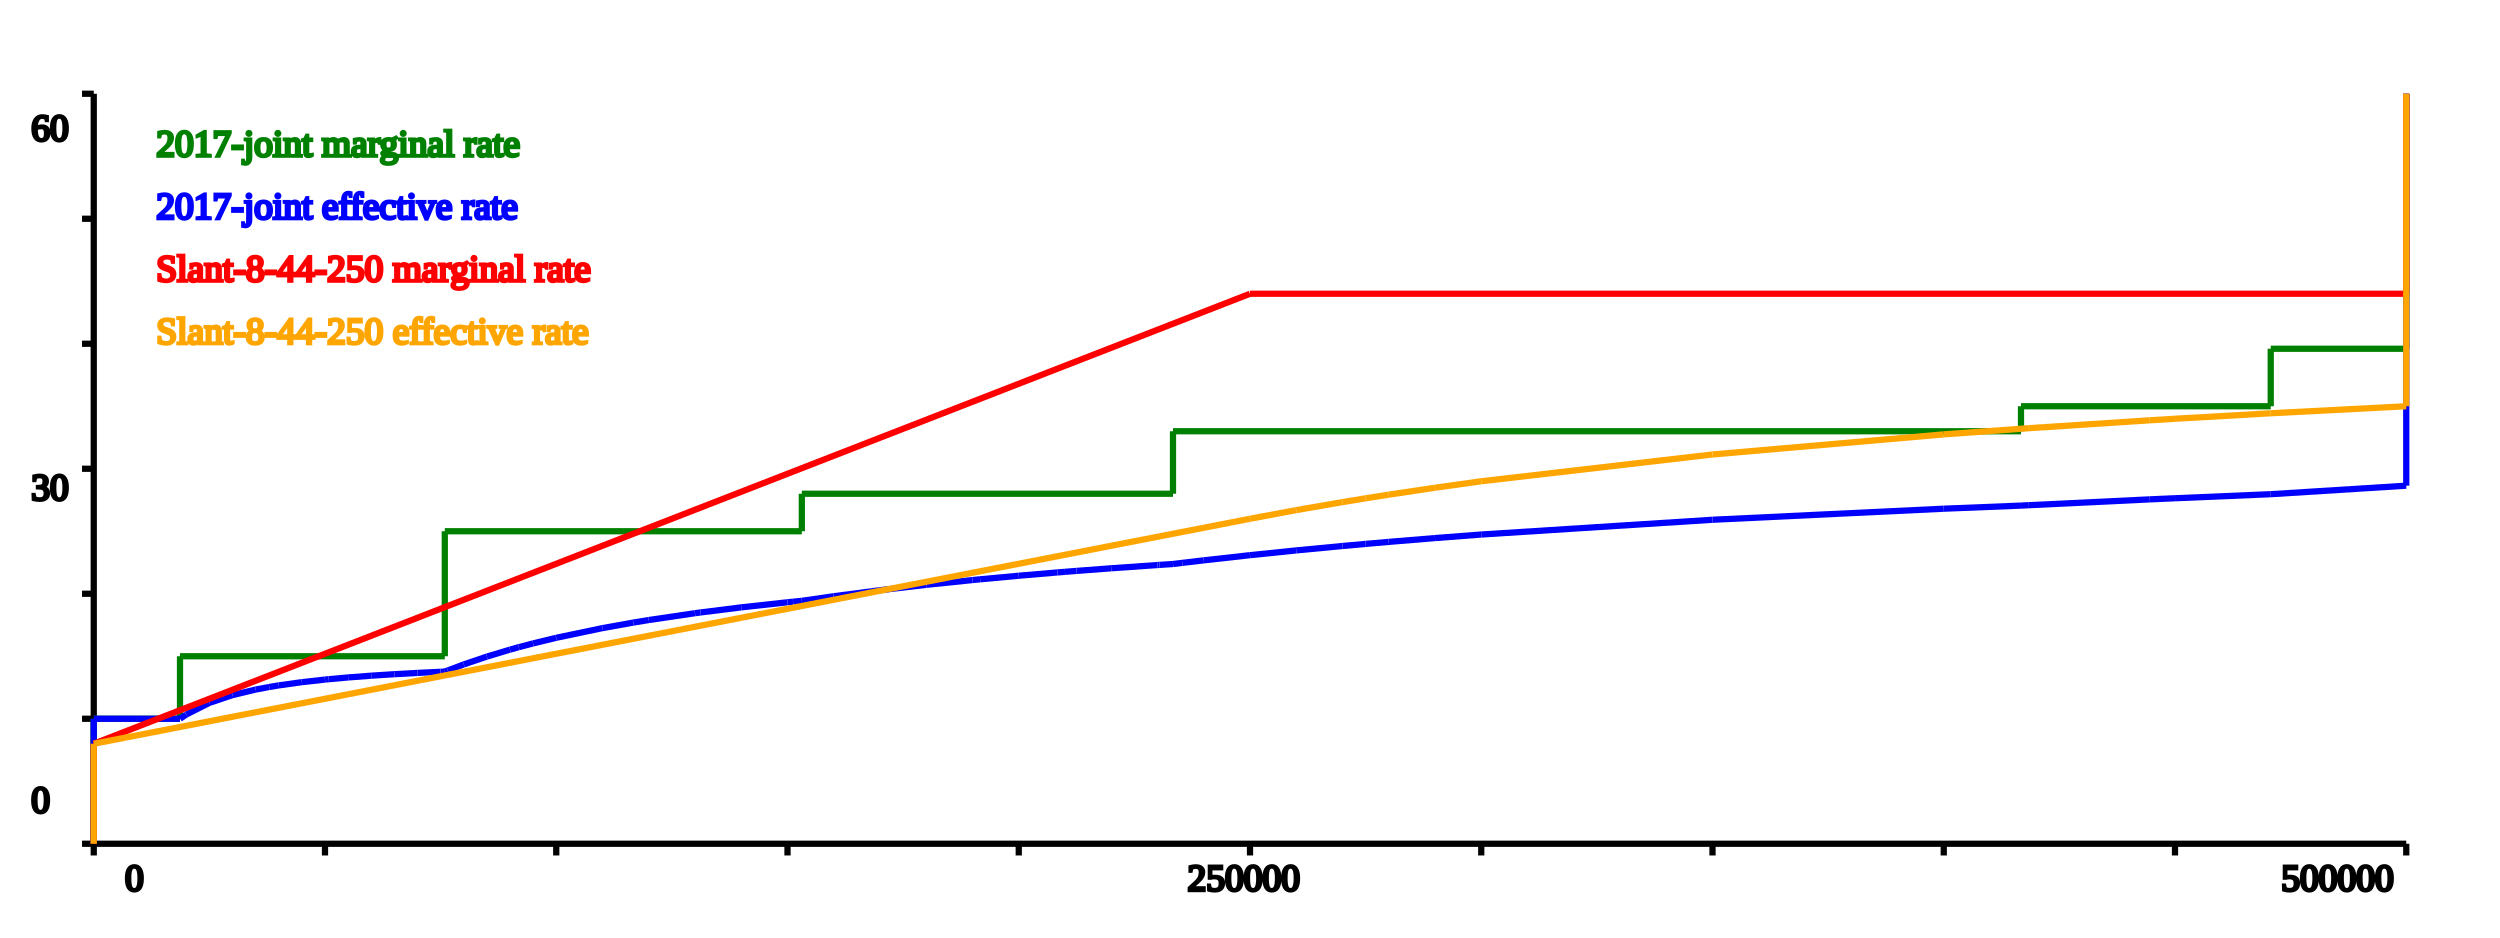
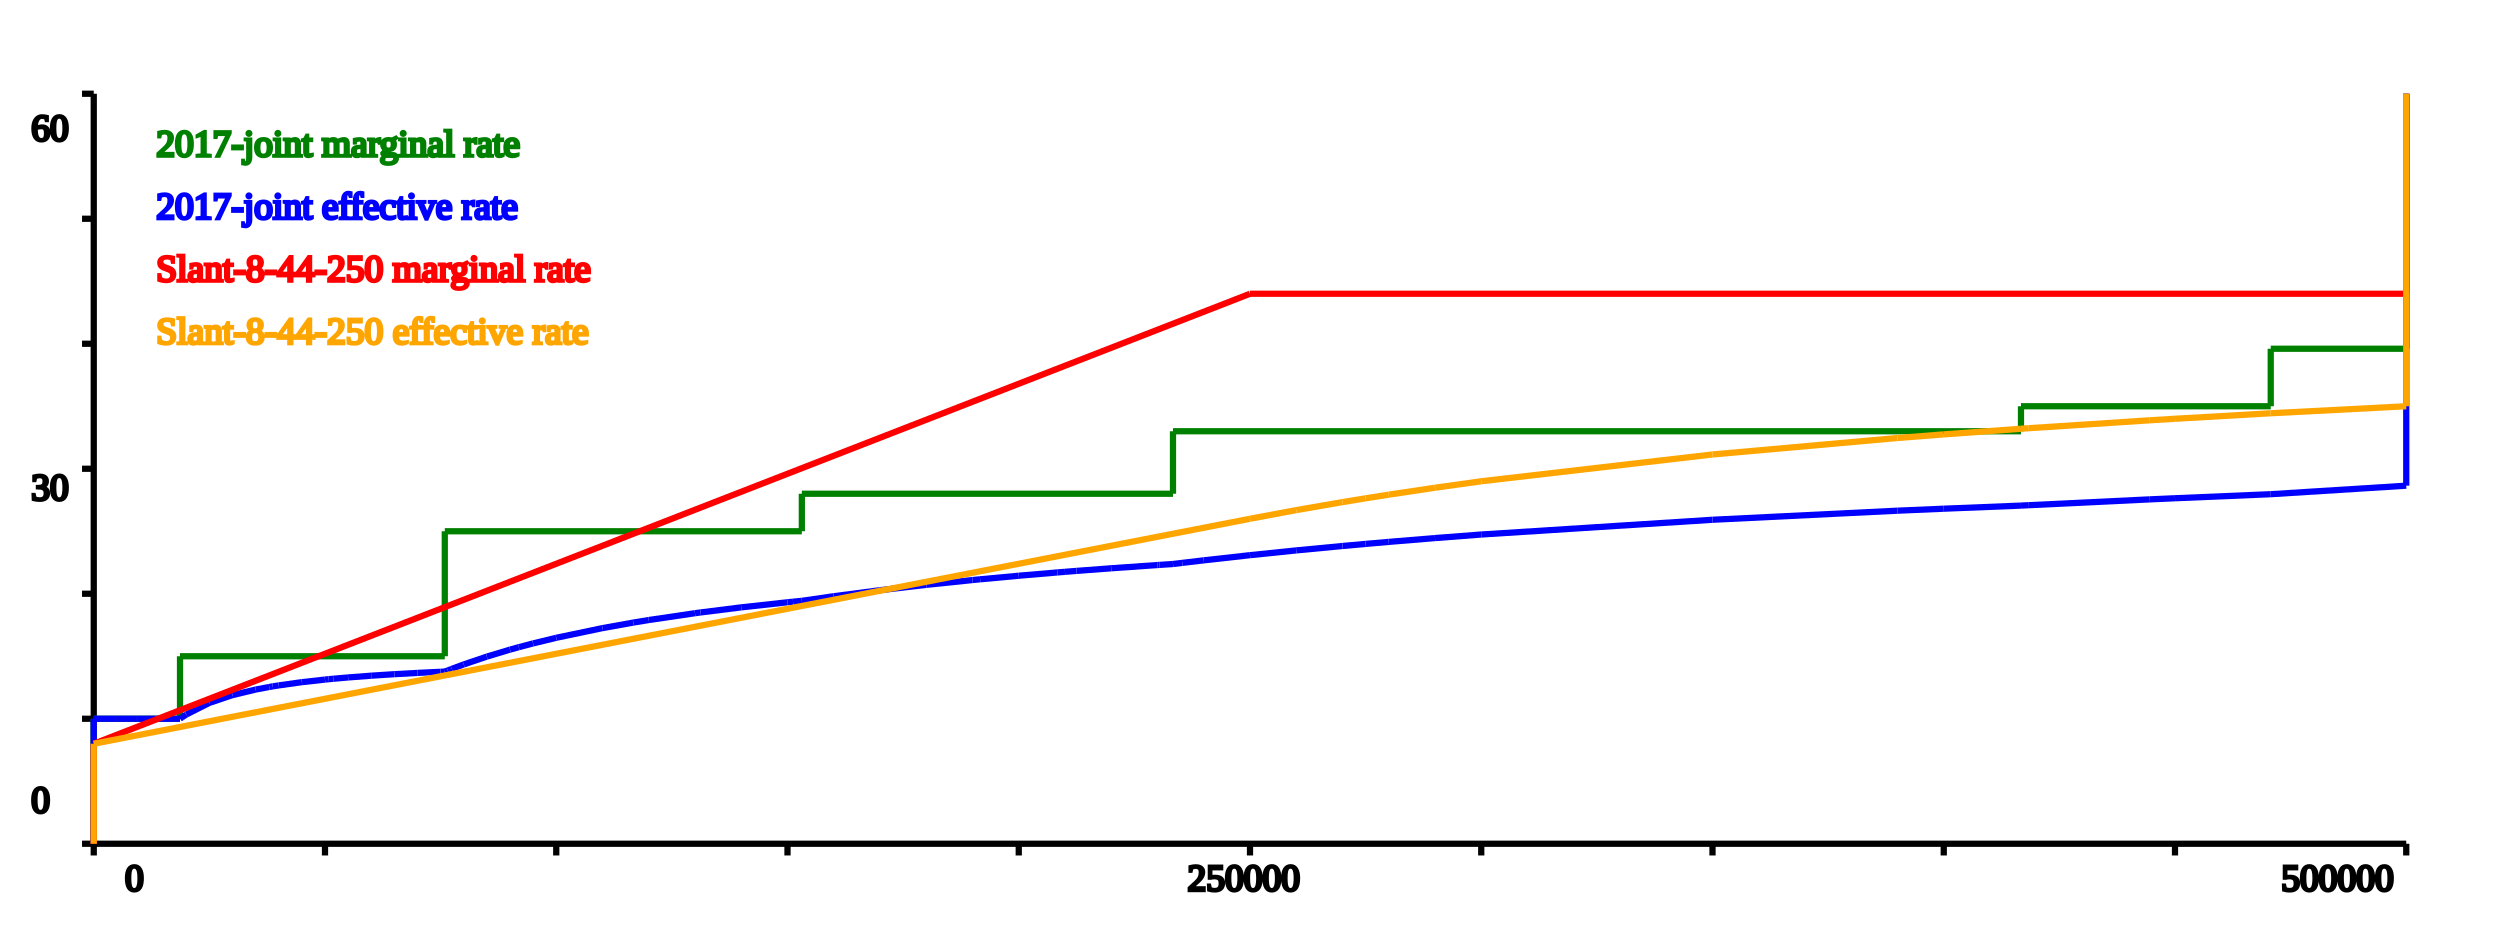
<svg xmlns="http://www.w3.org/2000/svg" height="300" width="800">
-   <g id="n8023370">
-     <g id="axis1443275" />
-     <g id="axisn8087850">
+   <g id="n4437531">
+     <g id="axis5168431" />
+     <g id="axisn7053192">
      <line style="stroke: black; stroke-width: 2" x1="30" x2="770" y1="270" y2="270" />
      <line style="stroke: black; stroke-width: 2" x1="30" x2="30" y1="30" y2="270" />
      <line style="stroke: black; stroke-width: 2" x1="30" x2="30" y1="270" y2="273.75" />
      <text transform="rotate(90,30,277.5)" x="30" y="277.5" />
      <text transform="rotate(90,29.99926,277.5)" x="29.999" y="277.5" />
      <line style="stroke: black; stroke-width: 2" x1="104" x2="104" y1="270" y2="273.75" />
      <text transform="rotate(90,104,277.5)" x="104" y="277.5" />
      <text transform="rotate(90,103.9993,277.5)" x="103.999" y="277.5" />
      <line style="stroke: black; stroke-width: 2" x1="178" x2="178" y1="270" y2="273.75" />
      <text transform="rotate(90,178,277.5)" x="178" y="277.5" />
      <text transform="rotate(90,177.9993,277.5)" x="177.999" y="277.5" />
      <line style="stroke: black; stroke-width: 2" x1="252" x2="252" y1="270" y2="273.75" />
      <text transform="rotate(90,252,277.5)" x="252" y="277.5" />
      <text transform="rotate(90,251.9993,277.5)" x="251.999" y="277.5" />
      <line style="stroke: black; stroke-width: 2" x1="326" x2="326" y1="270" y2="273.75" />
      <text transform="rotate(90,326,277.5)" x="326" y="277.5" />
      <text transform="rotate(90,325.9993,277.5)" x="325.999" y="277.5" />
      <line style="stroke: black; stroke-width: 2" x1="400" x2="400" y1="270" y2="273.75" />
      <text transform="rotate(90,400,277.5)" x="400" y="277.5" />
      <text transform="rotate(90,399.9993,277.5)" x="399.999" y="277.5" />
      <line style="stroke: black; stroke-width: 2" x1="474" x2="474" y1="270" y2="273.75" />
      <text transform="rotate(90,474,277.5)" x="474" y="277.5" />
      <text transform="rotate(90,473.9993,277.5)" x="473.999" y="277.5" />
      <line style="stroke: black; stroke-width: 2" x1="548" x2="548" y1="270" y2="273.75" />
      <text transform="rotate(90,548,277.5)" x="548" y="277.5" />
      <text transform="rotate(90,547.9993,277.5)" x="547.999" y="277.5" />
      <line style="stroke: black; stroke-width: 2" x1="622" x2="622" y1="270" y2="273.75" />
      <text transform="rotate(90,622,277.5)" x="622" y="277.5" />
      <text transform="rotate(90,621.9993,277.5)" x="621.999" y="277.5" />
      <line style="stroke: black; stroke-width: 2" x1="696" x2="696" y1="270" y2="273.75" />
      <text transform="rotate(90,696,277.5)" x="696" y="277.5" />
      <text transform="rotate(90,695.9993,277.5)" x="695.999" y="277.5" />
      <line style="stroke: black; stroke-width: 2" x1="770" x2="770" y1="270" y2="273.75" />
      <text transform="rotate(90,770,277.5)" x="770" y="277.5" />
      <text transform="rotate(90,769.9993,277.5)" x="769.999" y="277.5" />
      <line style="stroke: black; stroke-width: 2" x1="30" x2="26.25" y1="270" y2="270" />
      <text x="0" y="270" />
      <text x="29.999" y="270" />
      <line style="stroke: black; stroke-width: 2" x1="30" x2="26.25" y1="230" y2="230" />
      <text x="0" y="230" />
      <text x="30.014" y="230" />
      <line style="stroke: black; stroke-width: 2" x1="30" x2="26.25" y1="190" y2="190" />
      <text x="0" y="190" />
      <text x="30.029" y="190" />
      <line style="stroke: black; stroke-width: 2" x1="30" x2="26.25" y1="150" y2="150" />
      <text x="0" y="150" />
      <text x="30.044" y="150" />
      <line style="stroke: black; stroke-width: 2" x1="30" x2="26.25" y1="110" y2="110" />
      <text x="0" y="110" />
      <text x="30.058" y="110" />
      <line style="stroke: black; stroke-width: 2" x1="30" x2="26.25" y1="70" y2="70" />
      <text x="0" y="70" />
      <text x="30.073" y="70" />
      <line style="stroke: black; stroke-width: 2" x1="30" x2="26.25" y1="30" y2="30" />
      <text x="0" y="30" />
      <text x="30.088" y="30" />
    </g>
  </g>
  <text fill="black" stroke="black" x="40" y="285">0</text>
  <text fill="black" stroke="black" x="380" y="285">250000</text>
  <text fill="black" stroke="black" x="730" y="285">500000</text>
  <text fill="black" stroke="black" x="10" y="260">0</text>
  <text fill="black" stroke="black" x="10" y="160">30</text>
  <text fill="black" stroke="black" x="10" y="45">60</text>
-   <g id="n9820599">
-     <g id="line3888883" />
-     <g id="linen2735371">
+   <g id="n8491772">
+     <g id="line9410443" />
+     <g id="linen5469038">
      <line style="fill: green; stroke: green; stroke-width: 2" x1="30" x2="30" y1="270" y2="230" />
      <line style="fill: green; stroke: green; stroke-width: 2" x1="30" x2="57.602" y1="230" y2="230" />
      <line style="fill: green; stroke: green; stroke-width: 2" x1="57.602" x2="57.602" y1="230" y2="210" />
      <line style="fill: green; stroke: green; stroke-width: 2" x1="57.602" x2="142.332" y1="210" y2="210" />
      <line style="fill: green; stroke: green; stroke-width: 2" x1="142.332" x2="142.332" y1="210" y2="170" />
      <line style="fill: green; stroke: green; stroke-width: 2" x1="142.332" x2="256.588" y1="170" y2="170" />
      <line style="fill: green; stroke: green; stroke-width: 2" x1="256.588" x2="256.588" y1="170" y2="158" />
      <line style="fill: green; stroke: green; stroke-width: 2" x1="256.588" x2="375.358" y1="158" y2="158" />
      <line style="fill: green; stroke: green; stroke-width: 2" x1="375.358" x2="375.358" y1="158" y2="138" />
      <line style="fill: green; stroke: green; stroke-width: 2" x1="375.358" x2="646.716" y1="138" y2="138" />
      <line style="fill: green; stroke: green; stroke-width: 2" x1="646.716" x2="646.716" y1="138" y2="130" />
      <line style="fill: green; stroke: green; stroke-width: 2" x1="646.716" x2="726.636" y1="130" y2="130" />
      <line style="fill: green; stroke: green; stroke-width: 2" x1="726.636" x2="726.636" y1="130" y2="111.6" />
      <line style="fill: green; stroke: green; stroke-width: 2" x1="726.636" x2="770" y1="111.6" y2="111.6" />
      <line style="fill: green; stroke: green; stroke-width: 2" x1="770" x2="770" y1="111.6" y2="30" />
    </g>
  </g>
  <text fill="green" stroke="green" x="50" y="50">2017-joint marginal rate</text>
-   <g id="n2611052">
-     <g id="line3623893" />
-     <g id="linen4317023">
+   <g id="n5026488">
+     <g id="line5089561" />
+     <g id="linen6747353">
      <line style="fill: blue; stroke: blue; stroke-width: 2" x1="30" x2="30" y1="270" y2="230" />
      <line style="fill: blue; stroke: blue; stroke-width: 2" x1="30" x2="37.4" y1="230" y2="230" />
      <line style="fill: blue; stroke: blue; stroke-width: 2" x1="37.4" x2="43.801" y1="230" y2="230" />
-       <line style="fill: blue; stroke: blue; stroke-width: 2" x1="43.801" x2="44.8" y1="230" y2="230" />
+       <line style="fill: blue; stroke: blue; stroke-width: 2" x1="43.801" x2="44.097" y1="230" y2="230" />
+       <line style="fill: blue; stroke: blue; stroke-width: 2" x1="44.097" x2="44.8" y1="230" y2="230" />
      <line style="fill: blue; stroke: blue; stroke-width: 2" x1="44.8" x2="49.758" y1="230" y2="230" />
-       <line style="fill: blue; stroke: blue; stroke-width: 2" x1="49.758" x2="52.2" y1="230" y2="230" />
+       <line style="fill: blue; stroke: blue; stroke-width: 2" x1="49.758" x2="50.128" y1="230" y2="230" />
+       <line style="fill: blue; stroke: blue; stroke-width: 2" x1="50.128" x2="52.2" y1="230" y2="230" />
      <line style="fill: blue; stroke: blue; stroke-width: 2" x1="52.2" x2="57.306" y1="230" y2="230" />
      <line style="fill: blue; stroke: blue; stroke-width: 2" x1="57.306" x2="57.602" y1="230" y2="230" />
-       <line style="fill: blue; stroke: blue; stroke-width: 2" x1="57.602" x2="59.6" y1="230" y2="228.65" />
+       <line style="fill: blue; stroke: blue; stroke-width: 2" x1="57.602" x2="58.194" y1="230" y2="229.58" />
+       <line style="fill: blue; stroke: blue; stroke-width: 2" x1="58.194" x2="59.6" y1="229.58" y2="228.65" />
      <line style="fill: blue; stroke: blue; stroke-width: 2" x1="59.6" x2="67" y1="228.65" y2="224.92" />
      <line style="fill: blue; stroke: blue; stroke-width: 2" x1="67" x2="74.4" y1="224.92" y2="222.433" />
      <line style="fill: blue; stroke: blue; stroke-width: 2" x1="74.4" x2="81.8" y1="222.433" y2="220.657" />
      <line style="fill: blue; stroke: blue; stroke-width: 2" x1="81.8" x2="86.166" y1="220.657" y2="219.829" />
-       <line style="fill: blue; stroke: blue; stroke-width: 2" x1="86.166" x2="89.2" y1="219.829" y2="219.325" />
+       <line style="fill: blue; stroke: blue; stroke-width: 2" x1="86.166" x2="87.276" y1="219.829" y2="219.638" />
+       <line style="fill: blue; stroke: blue; stroke-width: 2" x1="87.276" x2="89.2" y1="219.638" y2="219.325" />
      <line style="fill: blue; stroke: blue; stroke-width: 2" x1="89.2" x2="96.6" y1="219.325" y2="218.289" />
      <line style="fill: blue; stroke: blue; stroke-width: 2" x1="96.6" x2="104" y1="218.289" y2="217.46" />
      <line style="fill: blue; stroke: blue; stroke-width: 2" x1="104" x2="105.184" y1="217.46" y2="217.343" />
-       <line style="fill: blue; stroke: blue; stroke-width: 2" x1="105.184" x2="111.4" y1="217.343" y2="216.782" />
+       <line style="fill: blue; stroke: blue; stroke-width: 2" x1="105.184" x2="106.664" y1="217.343" y2="217.201" />
+       <line style="fill: blue; stroke: blue; stroke-width: 2" x1="106.664" x2="111.4" y1="217.201" y2="216.782" />
      <line style="fill: blue; stroke: blue; stroke-width: 2" x1="111.4" x2="118.8" y1="216.782" y2="216.217" />
      <line style="fill: blue; stroke: blue; stroke-width: 2" x1="118.8" x2="126.2" y1="216.217" y2="215.738" />
      <line style="fill: blue; stroke: blue; stroke-width: 2" x1="126.2" x2="133.6" y1="215.738" y2="215.329" />
      <line style="fill: blue; stroke: blue; stroke-width: 2" x1="133.6" x2="140.852" y1="215.329" y2="214.98" />
      <line style="fill: blue; stroke: blue; stroke-width: 2" x1="140.852" x2="141" y1="214.98" y2="214.973" />
      <line style="fill: blue; stroke: blue; stroke-width: 2" x1="141" x2="142.332" y1="214.973" y2="214.914" />
      <line style="fill: blue; stroke: blue; stroke-width: 2" x1="142.332" x2="143.294" y1="214.914" y2="214.533" />
-       <line style="fill: blue; stroke: blue; stroke-width: 2" x1="143.294" x2="148.4" y1="214.533" y2="212.613" />
+       <line style="fill: blue; stroke: blue; stroke-width: 2" x1="143.294" x2="144.552" y1="214.533" y2="214.044" />
+       <line style="fill: blue; stroke: blue; stroke-width: 2" x1="144.552" x2="148.4" y1="214.044" y2="212.613" />
      <line style="fill: blue; stroke: blue; stroke-width: 2" x1="148.4" x2="155.8" y1="212.613" y2="210.106" />
      <line style="fill: blue; stroke: blue; stroke-width: 2" x1="155.8" x2="163.2" y1="210.106" y2="207.878" />
      <line style="fill: blue; stroke: blue; stroke-width: 2" x1="163.2" x2="166.012" y1="207.878" y2="207.095" />
      <line style="fill: blue; stroke: blue; stroke-width: 2" x1="166.012" x2="170.6" y1="207.095" y2="205.884" />
      <line style="fill: blue; stroke: blue; stroke-width: 2" x1="170.6" x2="178" y1="205.884" y2="204.09" />
      <line style="fill: blue; stroke: blue; stroke-width: 2" x1="178" x2="192.8" y1="204.09" y2="200.991" />
      <line style="fill: blue; stroke: blue; stroke-width: 2" x1="192.8" x2="202.679" y1="200.991" y2="199.218" />
      <line style="fill: blue; stroke: blue; stroke-width: 2" x1="202.679" x2="207.6" y1="199.218" y2="198.408" />
      <line style="fill: blue; stroke: blue; stroke-width: 2" x1="207.6" x2="222.4" y1="198.408" y2="196.223" />
      <line style="fill: blue; stroke: blue; stroke-width: 2" x1="222.4" x2="224.176" y1="196.223" y2="195.983" />
      <line style="fill: blue; stroke: blue; stroke-width: 2" x1="224.176" x2="237.2" y1="195.983" y2="194.35" />
      <line style="fill: blue; stroke: blue; stroke-width: 2" x1="237.2" x2="252" y1="194.35" y2="192.727" />
      <line style="fill: blue; stroke: blue; stroke-width: 2" x1="252" x2="253.776" y1="192.727" y2="192.546" />
      <line style="fill: blue; stroke: blue; stroke-width: 2" x1="253.776" x2="256.588" y1="192.546" y2="192.266" />
      <line style="fill: blue; stroke: blue; stroke-width: 2" x1="256.588" x2="266.8" y1="192.266" y2="190.789" />
      <line style="fill: blue; stroke: blue; stroke-width: 2" x1="266.8" x2="281.6" y1="190.789" y2="188.86" />
      <line style="fill: blue; stroke: blue; stroke-width: 2" x1="281.6" x2="296.4" y1="188.86" y2="187.146" />
      <line style="fill: blue; stroke: blue; stroke-width: 2" x1="296.4" x2="311.2" y1="187.146" y2="185.612" />
      <line style="fill: blue; stroke: blue; stroke-width: 2" x1="311.2" x2="313.642" y1="185.612" y2="185.374" />
      <line style="fill: blue; stroke: blue; stroke-width: 2" x1="313.642" x2="326" y1="185.374" y2="184.231" />
      <line style="fill: blue; stroke: blue; stroke-width: 2" x1="326" x2="338.358" y1="184.231" y2="183.18" />
      <line style="fill: blue; stroke: blue; stroke-width: 2" x1="338.358" x2="340.8" y1="183.18" y2="182.982" />
      <line style="fill: blue; stroke: blue; stroke-width: 2" x1="340.8" x2="344.5" y1="182.982" y2="182.688" />
      <line style="fill: blue; stroke: blue; stroke-width: 2" x1="344.5" x2="355.6" y1="182.688" y2="181.846" />
      <line style="fill: blue; stroke: blue; stroke-width: 2" x1="355.6" x2="370.4" y1="181.846" y2="180.81" />
      <line style="fill: blue; stroke: blue; stroke-width: 2" x1="370.4" x2="371.066" y1="180.81" y2="180.765" />
      <line style="fill: blue; stroke: blue; stroke-width: 2" x1="371.066" x2="375.358" y1="180.765" y2="180.482" />
      <line style="fill: blue; stroke: blue; stroke-width: 2" x1="375.358" x2="378.318" y1="180.482" y2="180.121" />
      <line style="fill: blue; stroke: blue; stroke-width: 2" x1="378.318" x2="385.2" y1="180.121" y2="179.305" />
      <line style="fill: blue; stroke: blue; stroke-width: 2" x1="385.2" x2="400" y1="179.305" y2="177.653" />
      <line style="fill: blue; stroke: blue; stroke-width: 2" x1="400" x2="414.8" y1="177.653" y2="176.128" />
      <line style="fill: blue; stroke: blue; stroke-width: 2" x1="414.8" x2="429.6" y1="176.128" y2="174.716" />
      <line style="fill: blue; stroke: blue; stroke-width: 2" x1="429.6" x2="437" y1="174.716" y2="174.048" />
      <line style="fill: blue; stroke: blue; stroke-width: 2" x1="437" x2="444.4" y1="174.048" y2="173.404" />
      <line style="fill: blue; stroke: blue; stroke-width: 2" x1="444.4" x2="459.2" y1="173.404" y2="172.183" />
      <line style="fill: blue; stroke: blue; stroke-width: 2" x1="459.2" x2="474" y1="172.183" y2="171.044" />
      <line style="fill: blue; stroke: blue; stroke-width: 2" x1="474" x2="548" y1="171.044" y2="166.323" />
-       <line style="fill: blue; stroke: blue; stroke-width: 2" x1="548" x2="622" y1="166.323" y2="162.783" />
+       <line style="fill: blue; stroke: blue; stroke-width: 2" x1="548" x2="607.2" y1="166.323" y2="163.418" />
+       <line style="fill: blue; stroke: blue; stroke-width: 2" x1="607.2" x2="622" y1="163.418" y2="162.783" />
      <line style="fill: blue; stroke: blue; stroke-width: 2" x1="622" x2="646.716" y1="162.783" y2="161.79" />
      <line style="fill: blue; stroke: blue; stroke-width: 2" x1="646.716" x2="649.232" y1="161.79" y2="161.661" />
      <line style="fill: blue; stroke: blue; stroke-width: 2" x1="649.232" x2="687.934" y1="161.661" y2="159.798" />
      <line style="fill: blue; stroke: blue; stroke-width: 2" x1="687.934" x2="696" y1="159.798" y2="159.437" />
      <line style="fill: blue; stroke: blue; stroke-width: 2" x1="696" x2="726.636" y1="159.437" y2="158.143" />
      <line style="fill: blue; stroke: blue; stroke-width: 2" x1="726.636" x2="770" y1="158.143" y2="155.415" />
      <line style="fill: blue; stroke: blue; stroke-width: 2" x1="770" x2="770" y1="155.415" y2="30" />
    </g>
  </g>
  <text fill="blue" stroke="blue" x="50" y="70">2017-joint effective rate</text>
-   <g id="n4550550">
-     <g id="line1958908" />
-     <g id="linen2624933">
+   <g id="n6698214">
+     <g id="line8287348" />
+     <g id="linen6719586">
      <line style="fill: red; stroke: red; stroke-width: 2" x1="30" x2="30" y1="270" y2="238" />
      <line style="fill: red; stroke: red; stroke-width: 2" x1="30" x2="400" y1="238" y2="94" />
      <line style="fill: red; stroke: red; stroke-width: 2" x1="400" x2="770" y1="94" y2="94" />
      <line style="fill: red; stroke: red; stroke-width: 2" x1="770" x2="770" y1="94" y2="30" />
    </g>
  </g>
  <text fill="red" stroke="red" x="50" y="90">Slant-8-44-250 marginal rate</text>
-   <g id="n5486498">
-     <g id="line4328984" />
-     <g id="linen6684601">
+   <g id="n0616679">
+     <g id="line3180810" />
+     <g id="linen4711631">
      <line style="fill: orange; stroke: orange; stroke-width: 2" x1="30" x2="30" y1="270" y2="238" />
      <line style="fill: orange; stroke: orange; stroke-width: 2" x1="30" x2="400" y1="238" y2="166" />
      <line style="fill: orange; stroke: orange; stroke-width: 2" x1="400" x2="414.8" y1="166" y2="163.231" />
      <line style="fill: orange; stroke: orange; stroke-width: 2" x1="414.8" x2="429.6" y1="163.231" y2="160.667" />
      <line style="fill: orange; stroke: orange; stroke-width: 2" x1="429.6" x2="437" y1="160.667" y2="159.455" />
      <line style="fill: orange; stroke: orange; stroke-width: 2" x1="437" x2="444.4" y1="159.455" y2="158.286" />
      <line style="fill: orange; stroke: orange; stroke-width: 2" x1="444.4" x2="459.2" y1="158.286" y2="156.069" />
      <line style="fill: orange; stroke: orange; stroke-width: 2" x1="459.2" x2="474" y1="156.069" y2="154" />
      <line style="fill: orange; stroke: orange; stroke-width: 2" x1="474" x2="548" y1="154" y2="145.429" />
-       <line style="fill: orange; stroke: orange; stroke-width: 2" x1="548" x2="622" y1="145.429" y2="139" />
+       <line style="fill: orange; stroke: orange; stroke-width: 2" x1="548" x2="607.2" y1="145.429" y2="140.154" />
+       <line style="fill: orange; stroke: orange; stroke-width: 2" x1="607.2" x2="622" y1="140.154" y2="139" />
      <line style="fill: orange; stroke: orange; stroke-width: 2" x1="622" x2="646.716" y1="139" y2="137.197" />
      <line style="fill: orange; stroke: orange; stroke-width: 2" x1="646.716" x2="649.232" y1="137.197" y2="137.021" />
      <line style="fill: orange; stroke: orange; stroke-width: 2" x1="649.232" x2="687.934" y1="137.021" y2="134.49" />
      <line style="fill: orange; stroke: orange; stroke-width: 2" x1="687.934" x2="696" y1="134.49" y2="134" />
      <line style="fill: orange; stroke: orange; stroke-width: 2" x1="696" x2="726.636" y1="134" y2="132.241" />
      <line style="fill: orange; stroke: orange; stroke-width: 2" x1="726.636" x2="770" y1="132.241" y2="130" />
      <line style="fill: orange; stroke: orange; stroke-width: 2" x1="770" x2="770" y1="130" y2="30" />
    </g>
  </g>
  <text fill="orange" stroke="orange" x="50" y="110">Slant-8-44-250 effective rate</text>
</svg>
